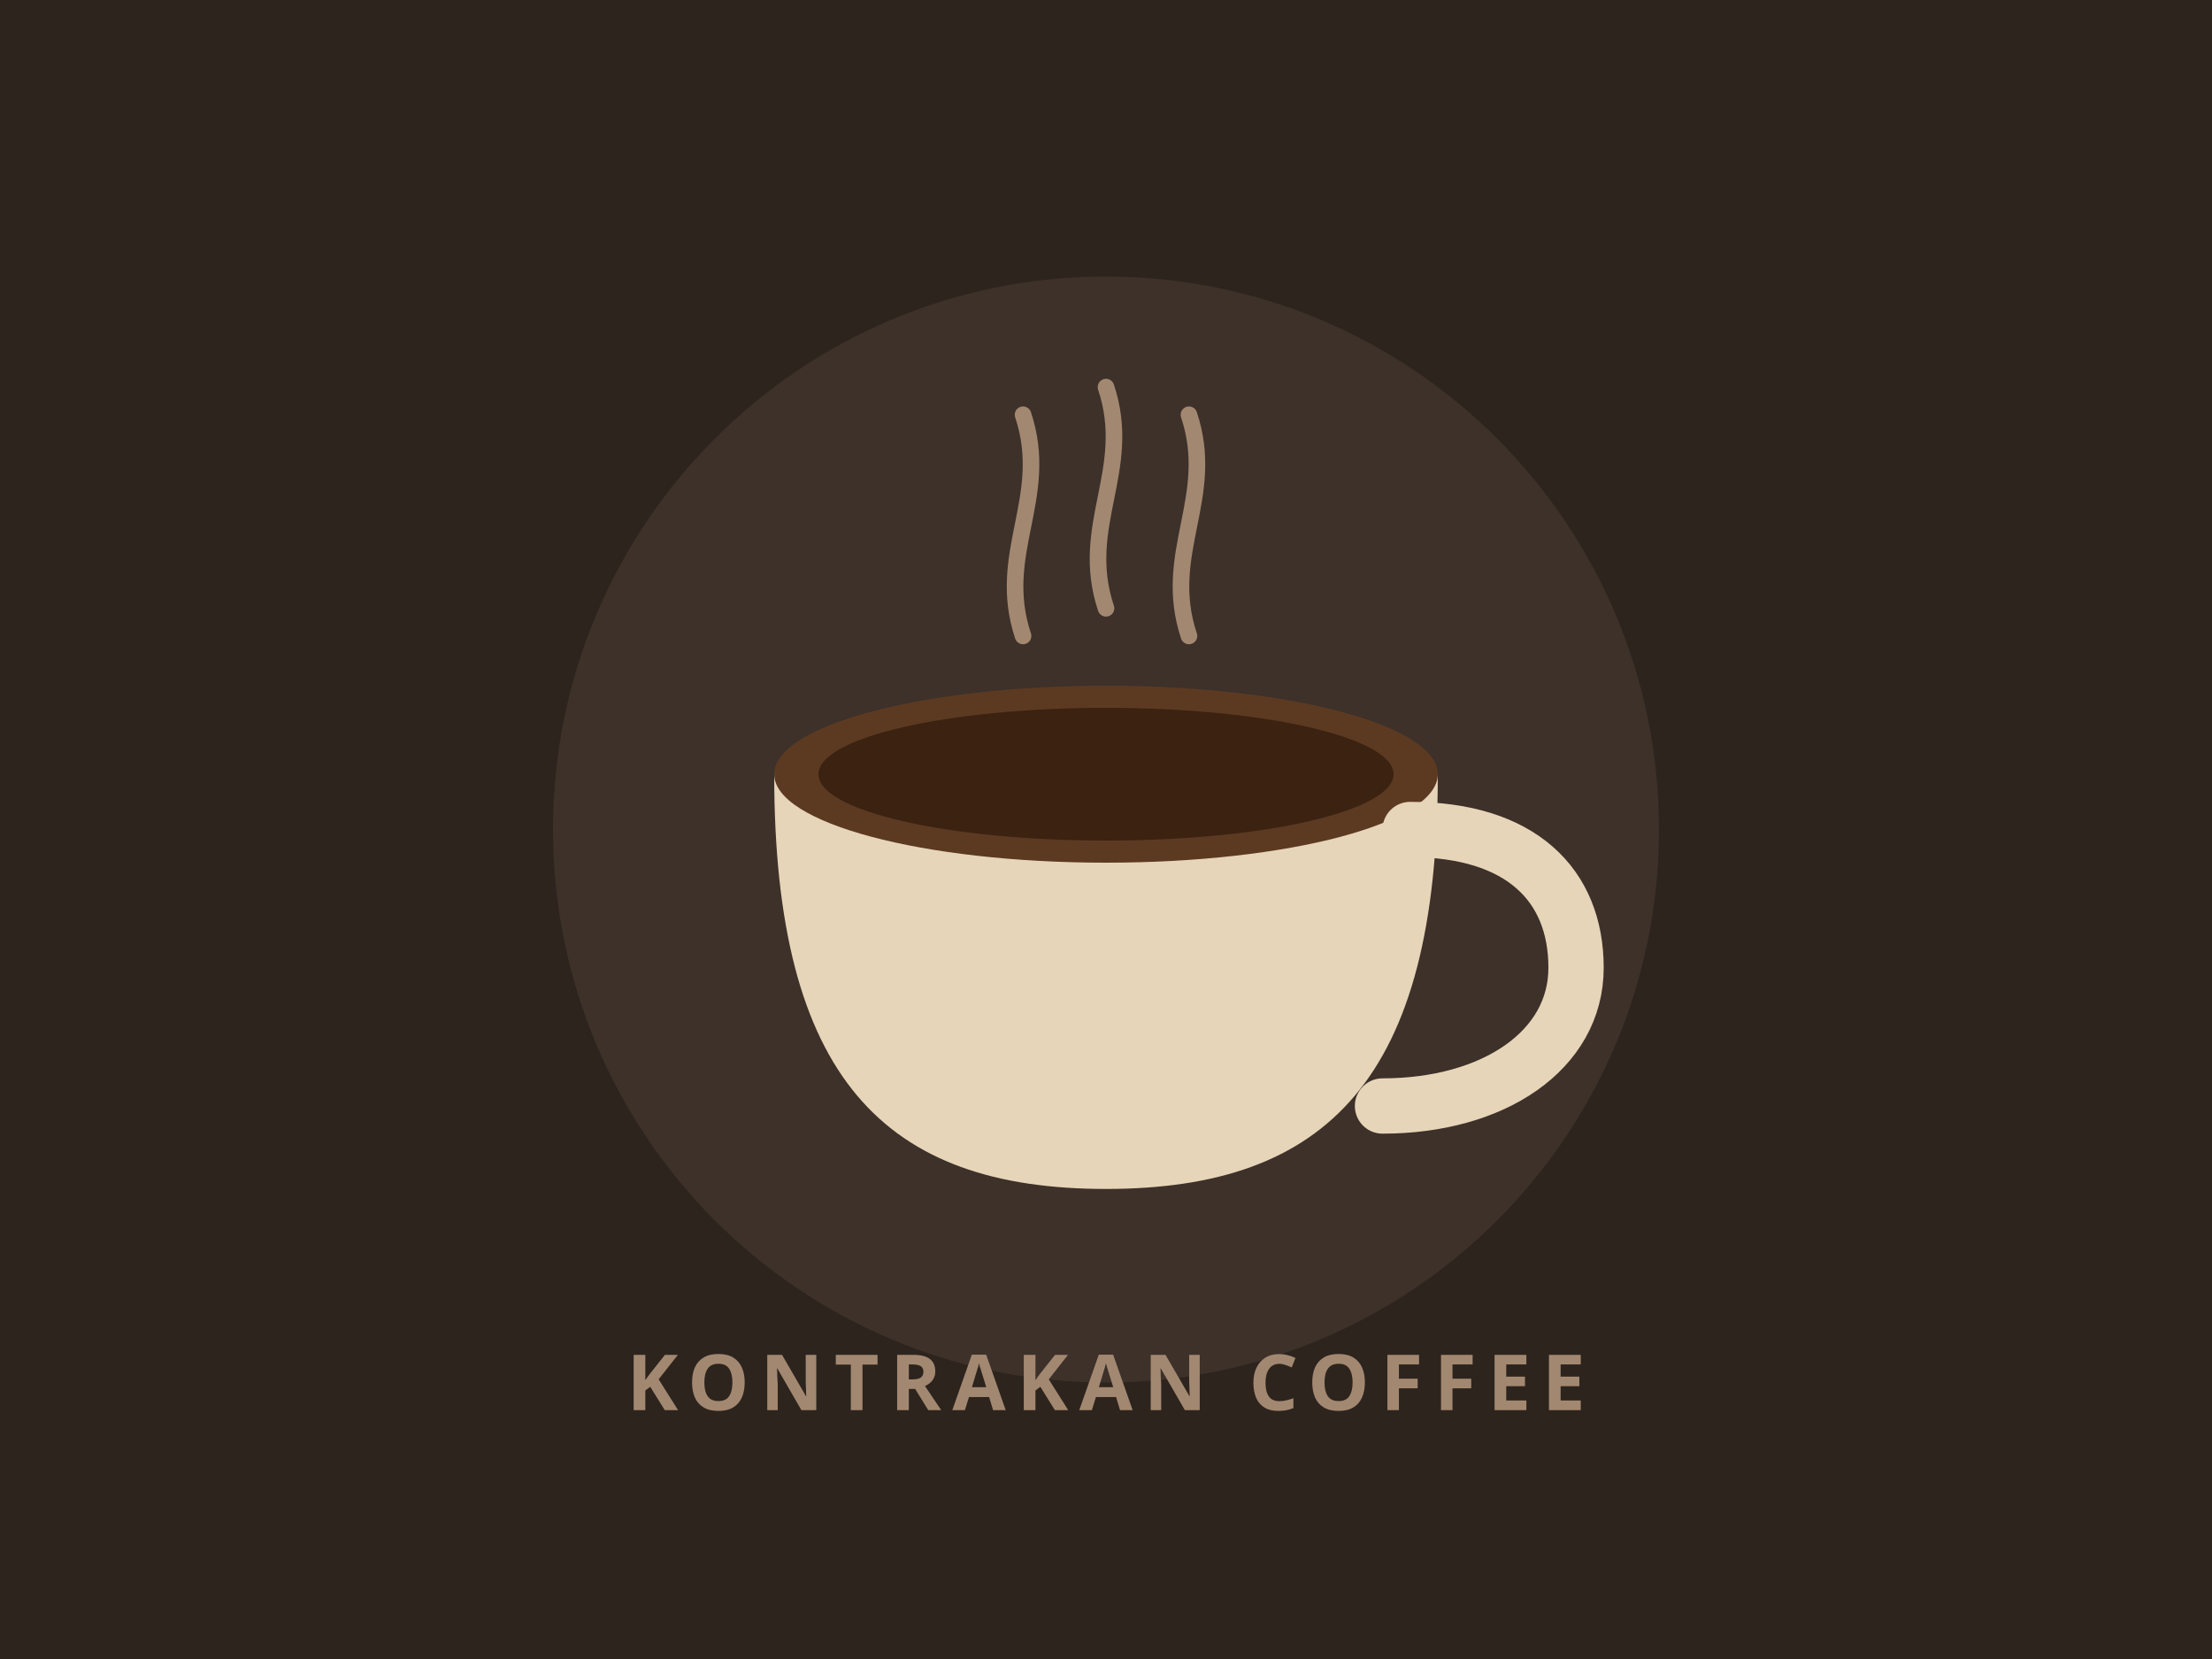
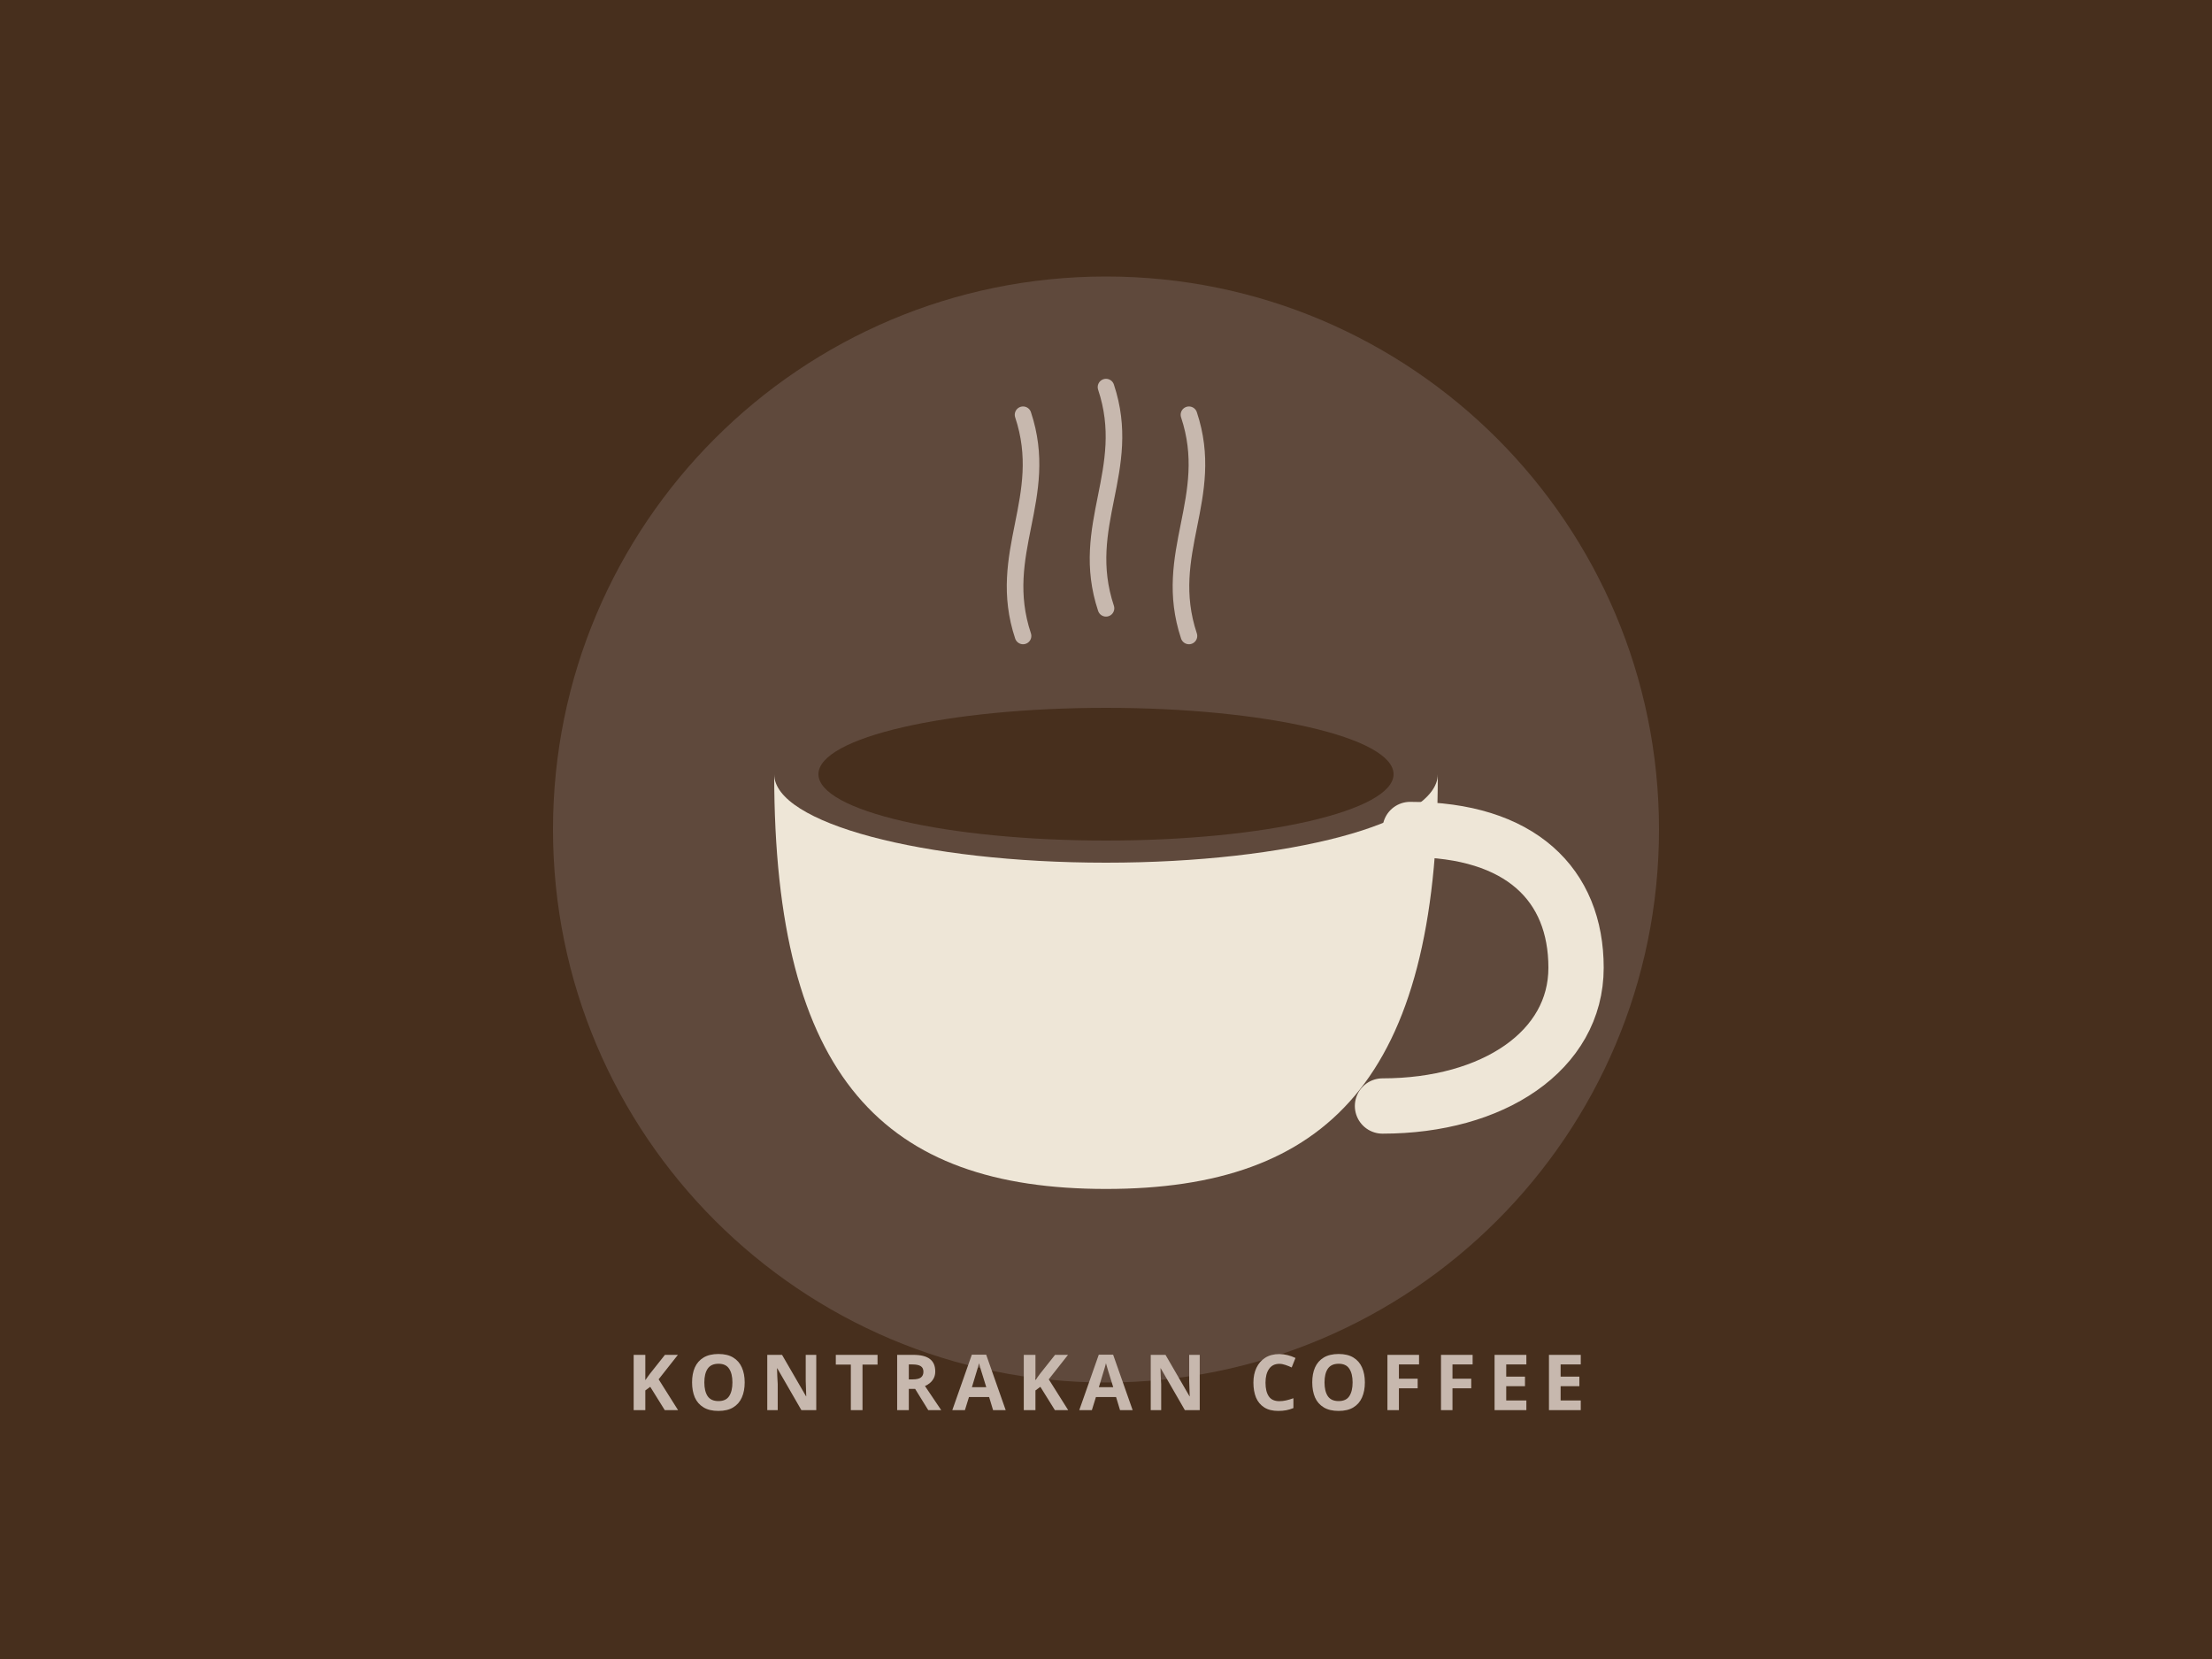
<svg xmlns="http://www.w3.org/2000/svg" viewBox="0 0 400 300" width="100%" height="100%" fill="none">
-   <rect width="400" height="300" fill="#2d241e" />
-   <circle cx="200" cy="150" r="100" fill="#3d312a" />
-   <path d="M140 140 C140 195 160 215 200 215 C240 215 260 195 260 140 Z" fill="#e6d5b8" />
-   <ellipse cx="200" cy="140" rx="60" ry="16" fill="#5c3a21" />
-   <ellipse cx="200" cy="140" rx="52" ry="12" fill="#3b2211" />
-   <path d="M255 150 C275 150 285 160 285 175 C285 190 270 200 250 200" stroke="#e6d5b8" stroke-width="10" stroke-linecap="round" fill="none" />
-   <path d="M185 115 C180 100 190 90 185 75" stroke="#a38871" stroke-width="3" stroke-linecap="round" />
-   <path d="M200 110 C195 95 205 85 200 70" stroke="#a38871" stroke-width="3" stroke-linecap="round" />
-   <path d="M215 115 C210 100 220 90 215 75" stroke="#a38871" stroke-width="3" stroke-linecap="round" />
-   <text x="200" y="255" text-anchor="middle" fill="#a38871" font-family="sans-serif" font-size="14" font-weight="600" letter-spacing="2">KONTRAKAN COFFEE</text>
+   <rect width="400" height="300" fill="#472F1D" />
+   <circle cx="200" cy="150" r="100" fill="#5F493C" />
+   <path d="M140 140 C140 195 160 215 200 215 C240 215 260 195 260 140 Z" fill="#EEE6D7" />
+   <ellipse cx="200" cy="140" rx="60" ry="16" fill="#5F493C" />
+   <ellipse cx="200" cy="140" rx="52" ry="12" fill="#472F1D" />
+   <path d="M255 150 C275 150 285 160 285 175 C285 190 270 200 250 200" stroke="#EEE6D7" stroke-width="10" stroke-linecap="round" fill="none" />
+   <path d="M185 115 C180 100 190 90 185 75" stroke="#C7B8AE" stroke-width="3" stroke-linecap="round" />
+   <path d="M200 110 C195 95 205 85 200 70" stroke="#C7B8AE" stroke-width="3" stroke-linecap="round" />
+   <path d="M215 115 C210 100 220 90 215 75" stroke="#C7B8AE" stroke-width="3" stroke-linecap="round" />
+   <text x="200" y="255" text-anchor="middle" fill="#C7B8AE" font-family="sans-serif" font-size="14" font-weight="600" letter-spacing="2">KONTRAKAN COFFEE</text>
</svg>
